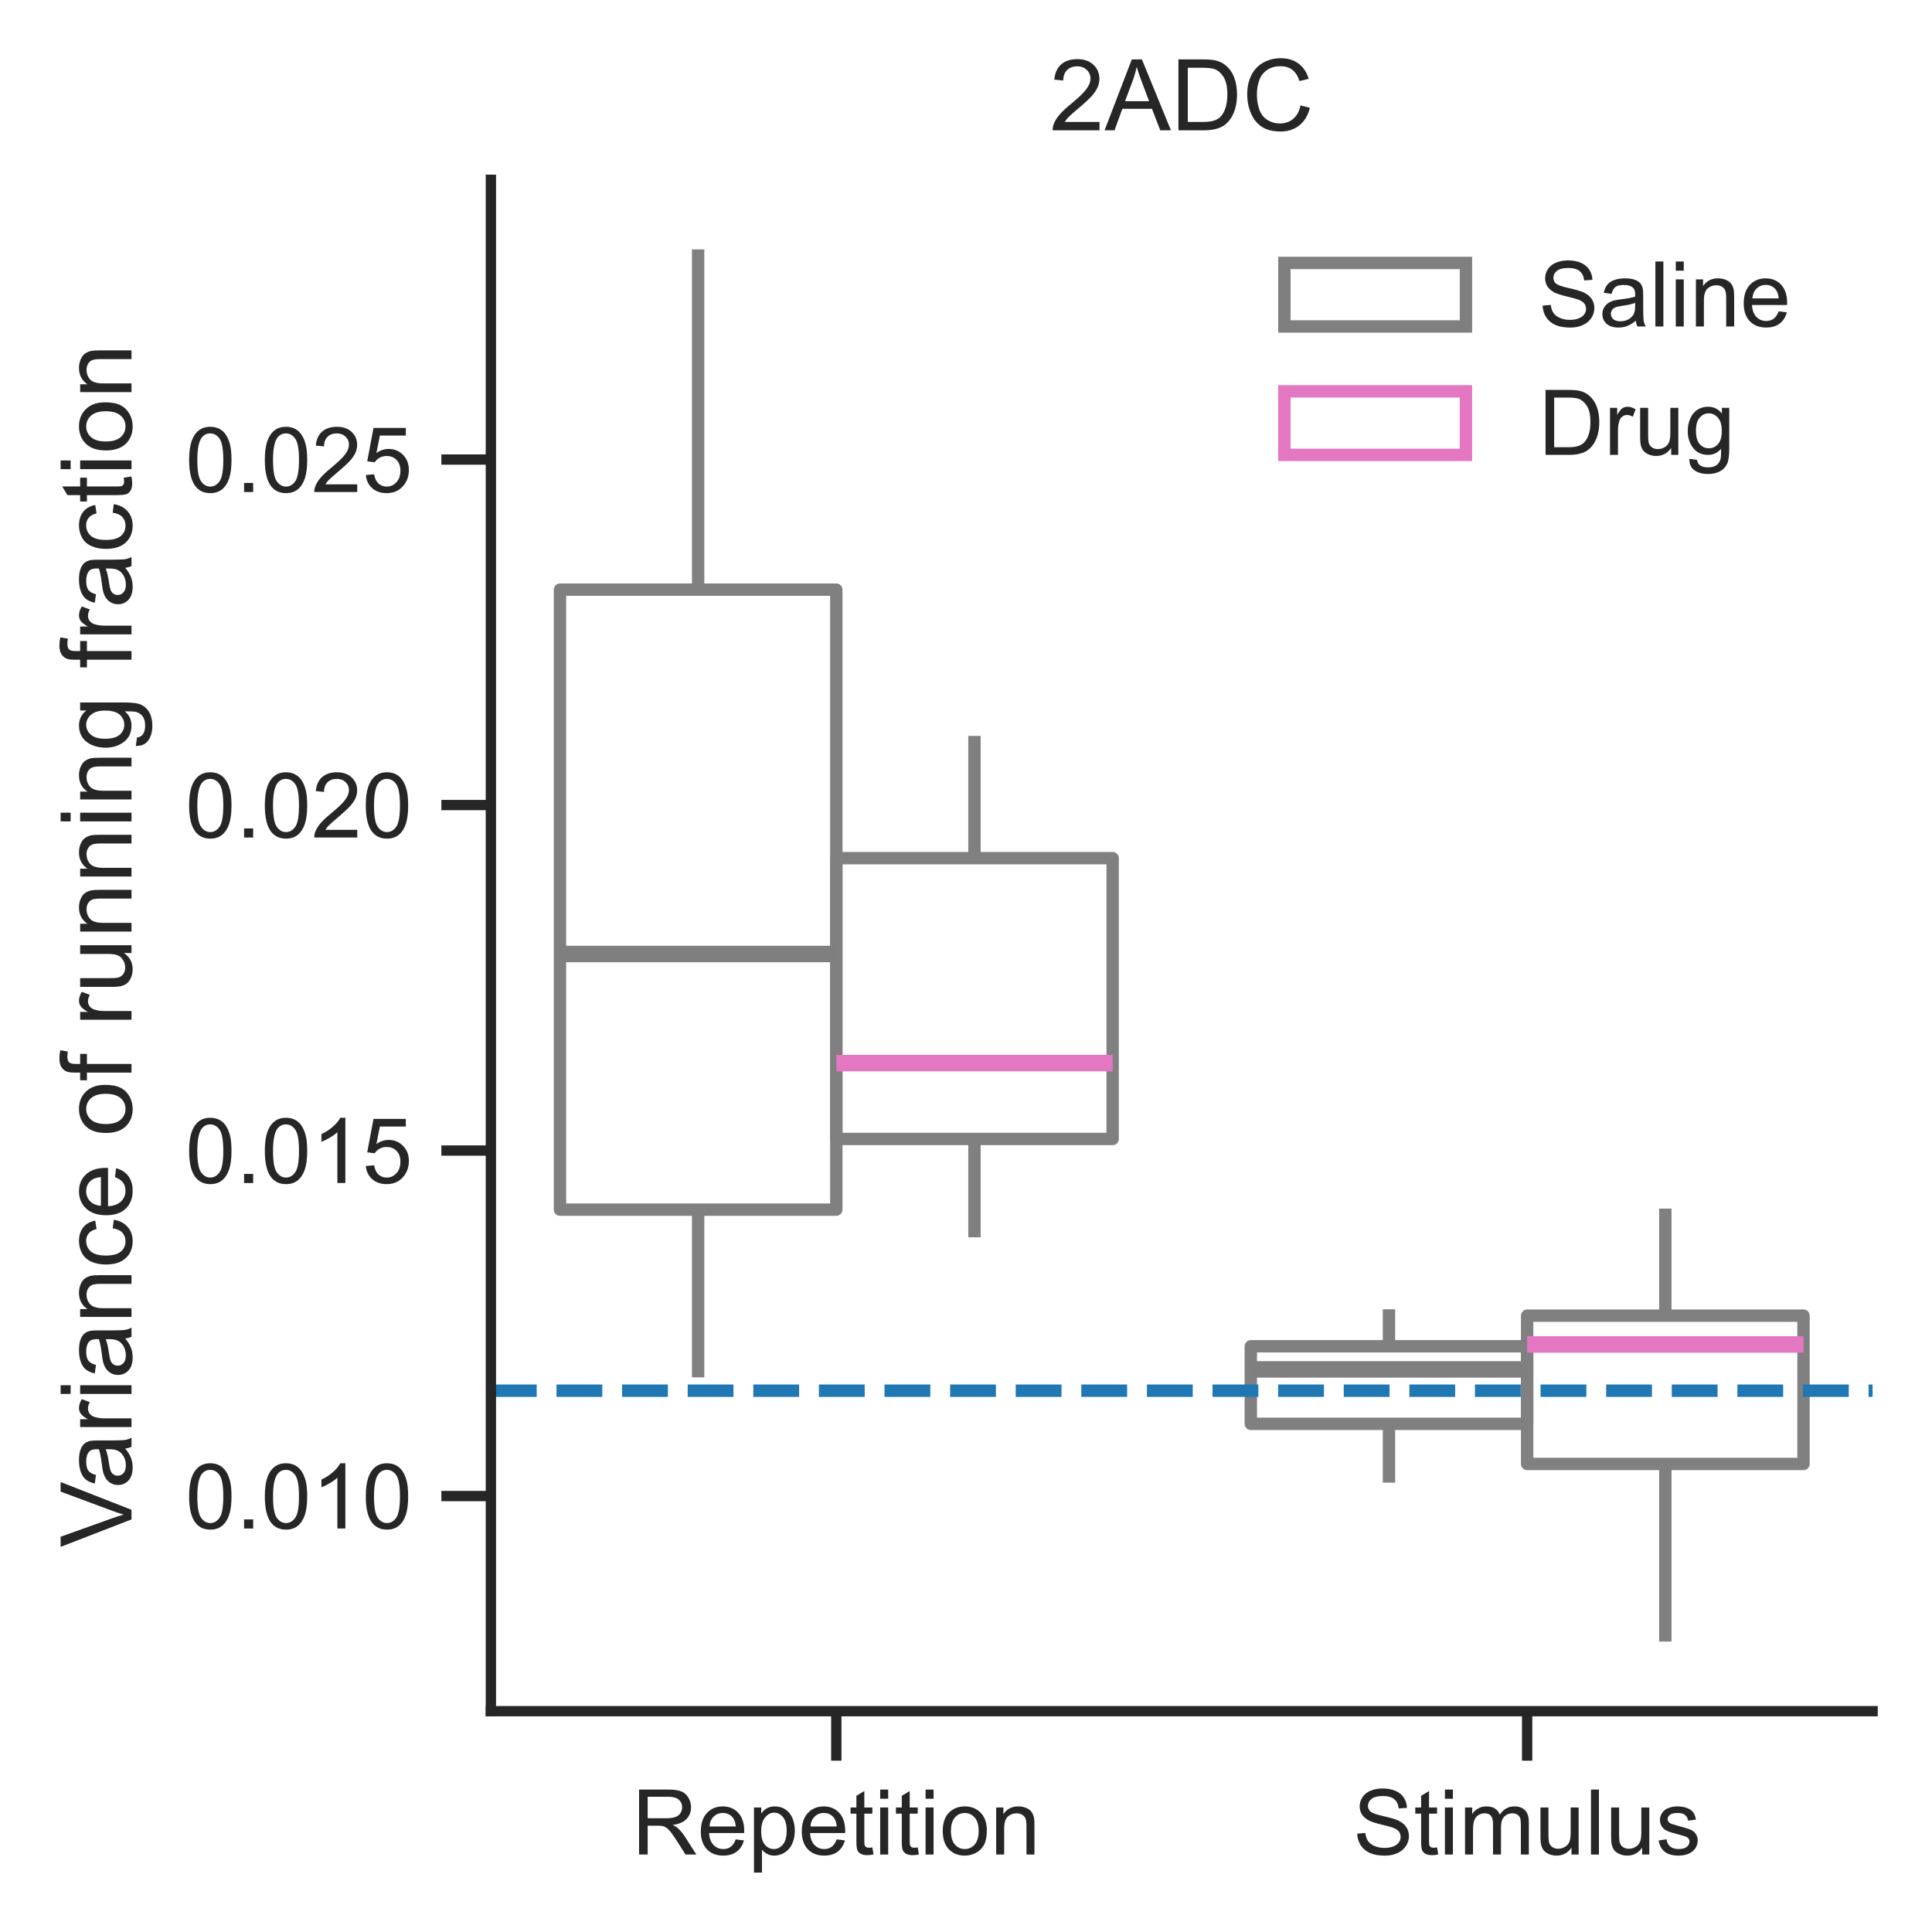
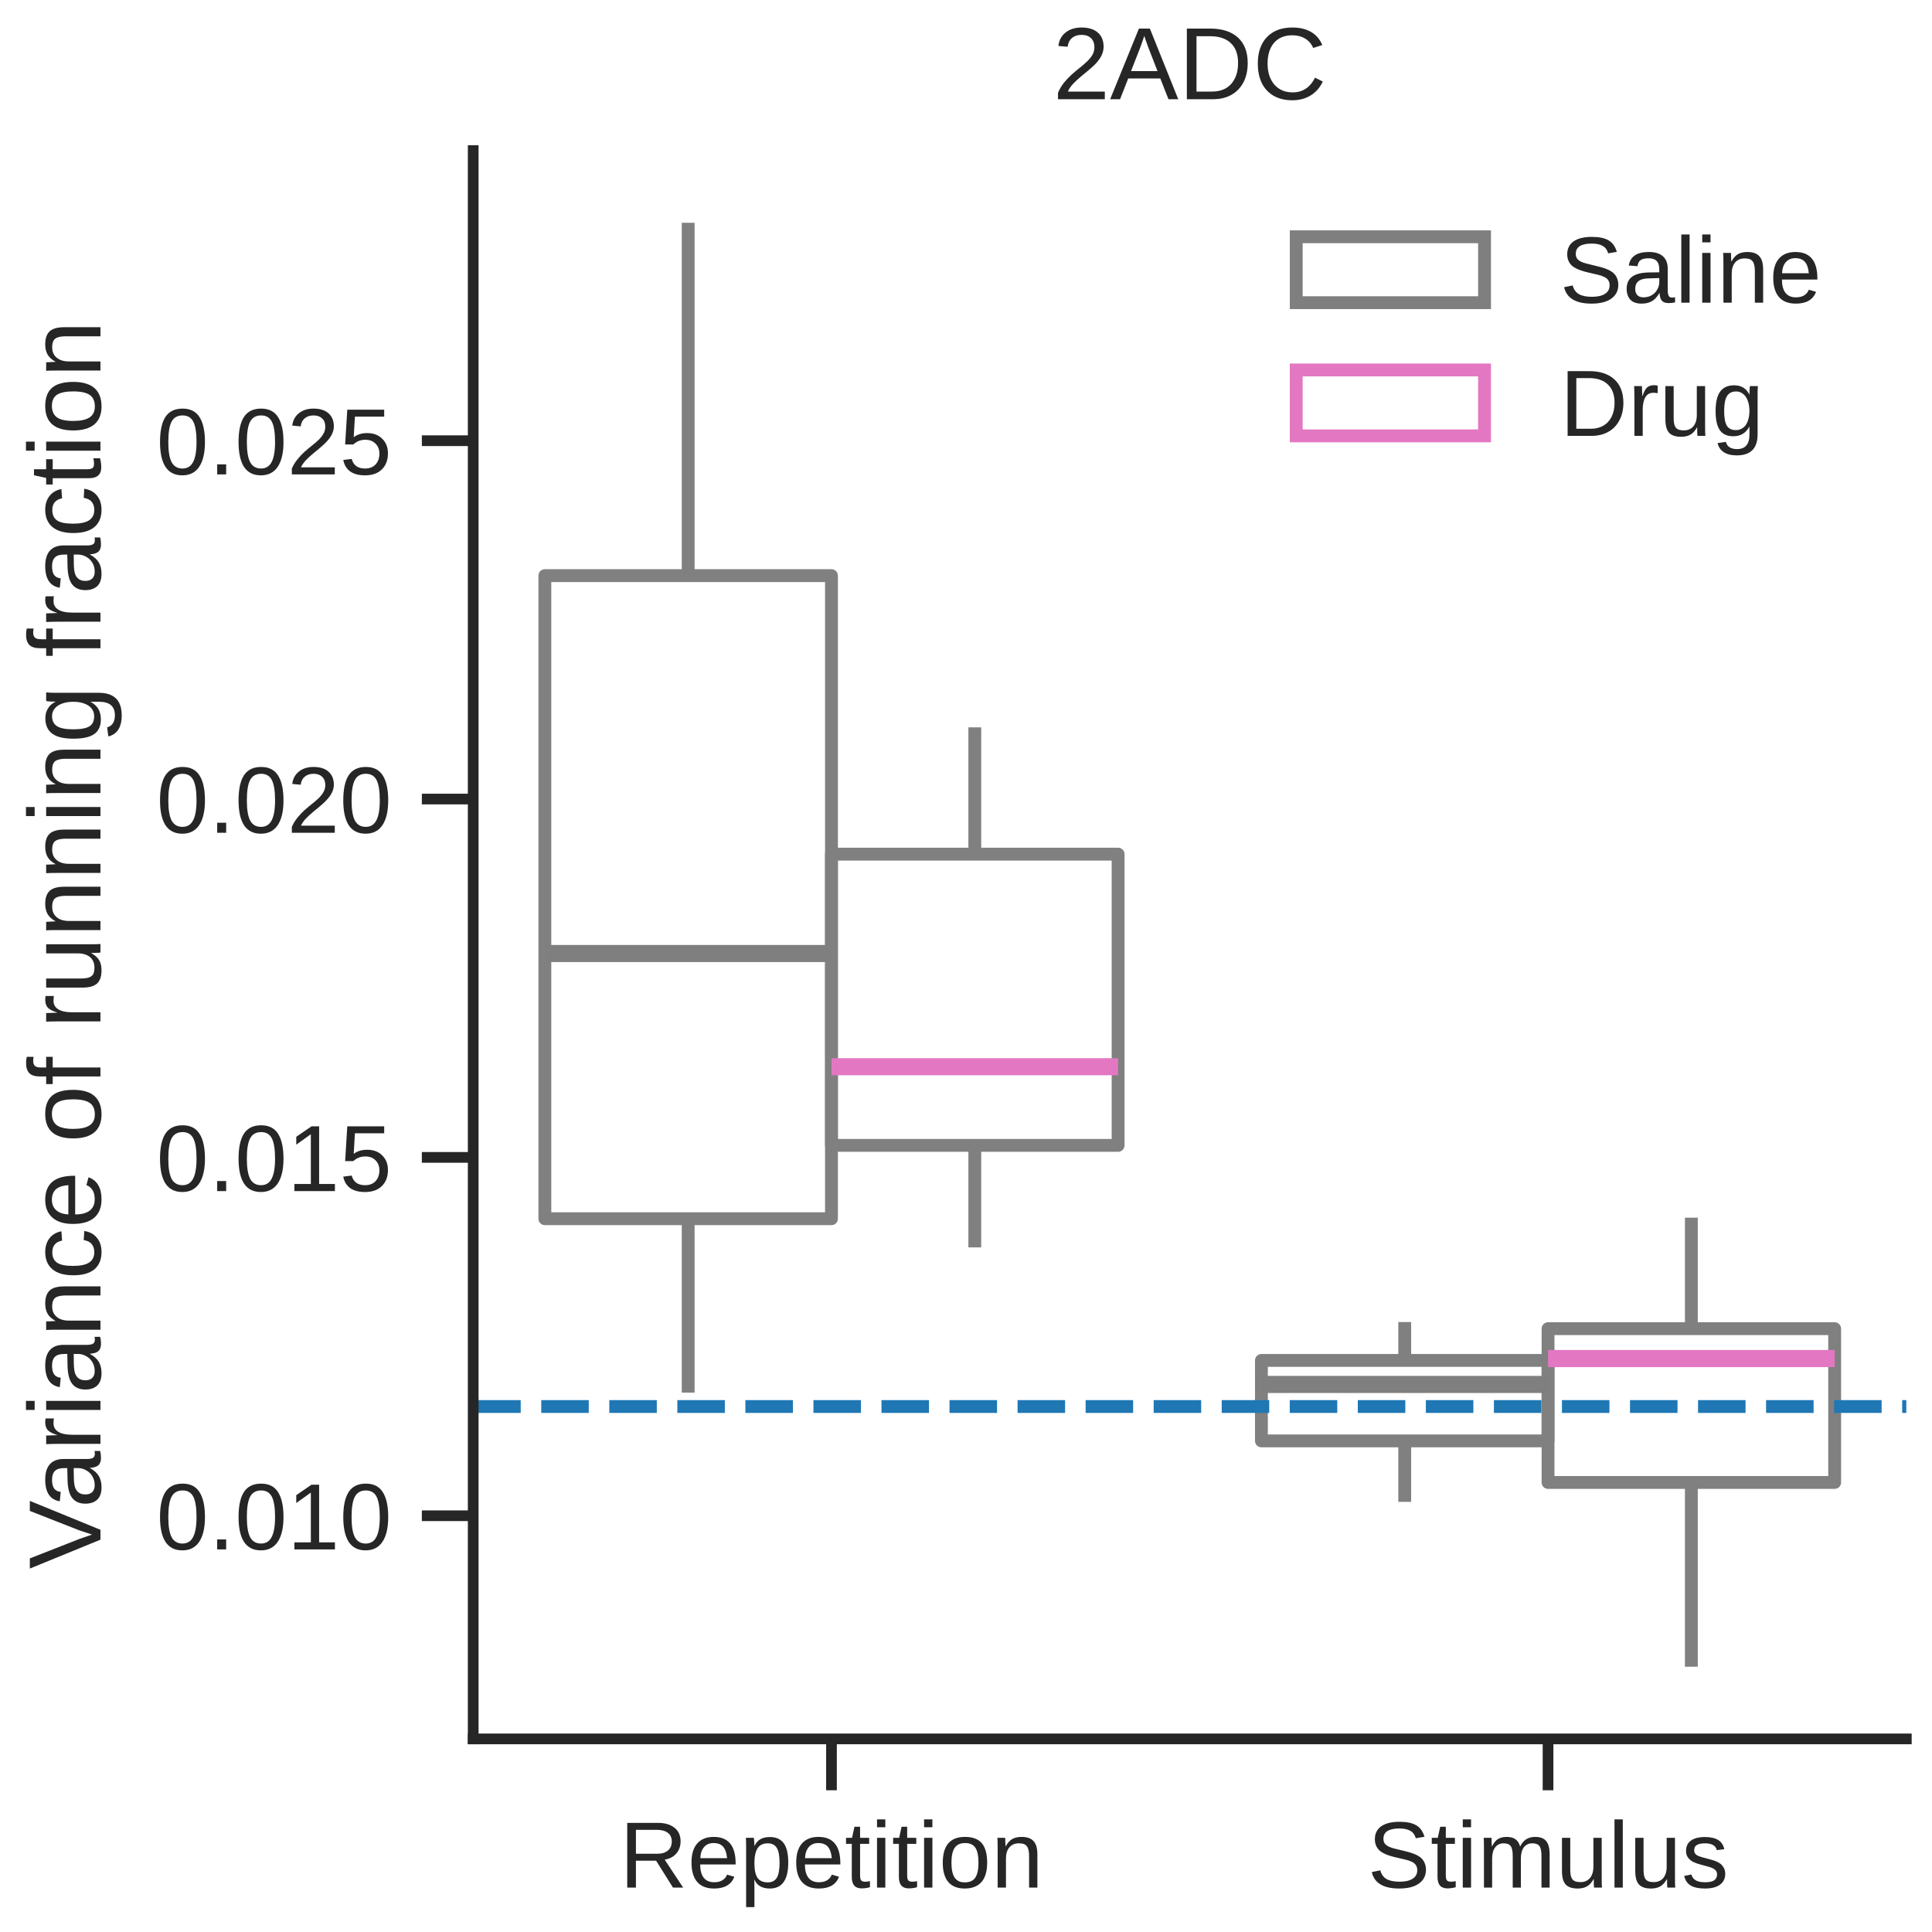
- <svg xmlns="http://www.w3.org/2000/svg" xmlns:xlink="http://www.w3.org/1999/xlink" width="234.12pt" height="234.12pt" viewBox="0 0 234.12 234.12" version="1.1">
+ <svg xmlns="http://www.w3.org/2000/svg" xmlns:xlink="http://www.w3.org/1999/xlink" width="225.72pt" height="225.72pt" viewBox="0 0 225.72 225.72" version="1.1">
  <defs>
    <style type="text/css">*{stroke-linejoin: round; stroke-linecap: butt}</style>
  </defs>
  <g id="figure_1">
    <g id="patch_1">
-       <path d="M 0 234.12  L 234.12 234.12  L 234.12 0  L 0 0  z " style="fill: #ffffff" />
+       <path d="M 0 225.72  L 225.72 225.72  L 225.72 0  L 0 0  z " style="fill: #ffffff" />
    </g>
    <g id="axes_1">
      <g id="patch_2">
-         <path d="M 59.485 207.36  L 226.92 207.36  L 226.92 21.789  L 59.485 21.789  z " style="fill: #ffffff" />
+         <path d="M 55.286 203.16  L 222.72 203.16  L 222.72 17.59  L 55.286 17.59  z " style="fill: #ffffff" />
      </g>
      <g id="matplotlib.axis_1">
        <g id="xtick_1">
          <g id="line2d_1">
            <defs>
-               <path id="md8a0504237" d="M 0 0  L 0 6  " style="stroke: #262626; stroke-width: 1.25" />
+               <path id="mc3151be057" d="M 0 0  L 0 6  " style="stroke: #262626; stroke-width: 1.25" />
            </defs>
            <g>
-               <use xlink:href="#md8a0504237" x="101.344" y="207.36" style="fill: #262626; stroke: #262626; stroke-width: 1.25" />
+               <use xlink:href="#mc3151be057" x="97.144" y="203.16" style="fill: #262626; stroke: #262626; stroke-width: 1.25" />
            </g>
          </g>
          <g id="text_1">
-             <g style="fill: #262626" transform="translate(76.57926 224.7333) scale(0.11 -0.11)">
-               <defs>
-                 <path id="ArialMT-52" d="M 503 0  L 503 4581  L 2534 4581  Q 3147 4581 3465 4457  Q 3784 4334 3975 4021  Q 4166 3709 4166 3331  Q 4166 2844 3850 2509  Q 3534 2175 2875 2084  Q 3116 1969 3241 1856  Q 3506 1613 3744 1247  L 4541 0  L 3778 0  L 3172 953  Q 2906 1366 2734 1584  Q 2563 1803 2427 1890  Q 2291 1978 2150 2013  Q 2047 2034 1813 2034  L 1109 2034  L 1109 0  L 503 0  z M 1109 2559  L 2413 2559  Q 2828 2559 3062 2645  Q 3297 2731 3419 2920  Q 3541 3109 3541 3331  Q 3541 3656 3305 3865  Q 3069 4075 2559 4075  L 1109 4075  L 1109 2559  z " transform="scale(0.015625)" />
-                 <path id="ArialMT-65" d="M 2694 1069  L 3275 997  Q 3138 488 2766 206  Q 2394 -75 1816 -75  Q 1088 -75 661 373  Q 234 822 234 1631  Q 234 2469 665 2931  Q 1097 3394 1784 3394  Q 2450 3394 2872 2941  Q 3294 2488 3294 1666  Q 3294 1616 3291 1516  L 816 1516  Q 847 969 1125 678  Q 1403 388 1819 388  Q 2128 388 2347 550  Q 2566 713 2694 1069  z M 847 1978  L 2700 1978  Q 2663 2397 2488 2606  Q 2219 2931 1791 2931  Q 1403 2931 1139 2672  Q 875 2413 847 1978  z " transform="scale(0.015625)" />
-                 <path id="ArialMT-70" d="M 422 -1272  L 422 3319  L 934 3319  L 934 2888  Q 1116 3141 1344 3267  Q 1572 3394 1897 3394  Q 2322 3394 2647 3175  Q 2972 2956 3137 2557  Q 3303 2159 3303 1684  Q 3303 1175 3120 767  Q 2938 359 2589 142  Q 2241 -75 1856 -75  Q 1575 -75 1351 44  Q 1128 163 984 344  L 984 -1272  L 422 -1272  z M 931 1641  Q 931 1000 1190 694  Q 1450 388 1819 388  Q 2194 388 2461 705  Q 2728 1022 2728 1688  Q 2728 2322 2467 2637  Q 2206 2953 1844 2953  Q 1484 2953 1207 2617  Q 931 2281 931 1641  z " transform="scale(0.015625)" />
-                 <path id="ArialMT-74" d="M 1650 503  L 1731 6  Q 1494 -44 1306 -44  Q 1000 -44 831 53  Q 663 150 594 308  Q 525 466 525 972  L 525 2881  L 113 2881  L 113 3319  L 525 3319  L 525 4141  L 1084 4478  L 1084 3319  L 1650 3319  L 1650 2881  L 1084 2881  L 1084 941  Q 1084 700 1114 631  Q 1144 563 1211 522  Q 1278 481 1403 481  Q 1497 481 1650 503  z " transform="scale(0.015625)" />
-                 <path id="ArialMT-69" d="M 425 3934  L 425 4581  L 988 4581  L 988 3934  L 425 3934  z M 425 0  L 425 3319  L 988 3319  L 988 0  L 425 0  z " transform="scale(0.015625)" />
-                 <path id="ArialMT-6f" d="M 213 1659  Q 213 2581 725 3025  Q 1153 3394 1769 3394  Q 2453 3394 2887 2945  Q 3322 2497 3322 1706  Q 3322 1066 3130 698  Q 2938 331 2570 128  Q 2203 -75 1769 -75  Q 1072 -75 642 372  Q 213 819 213 1659  z M 791 1659  Q 791 1022 1069 705  Q 1347 388 1769 388  Q 2188 388 2466 706  Q 2744 1025 2744 1678  Q 2744 2294 2464 2611  Q 2184 2928 1769 2928  Q 1347 2928 1069 2612  Q 791 2297 791 1659  z " transform="scale(0.015625)" />
-                 <path id="ArialMT-6e" d="M 422 0  L 422 3319  L 928 3319  L 928 2847  Q 1294 3394 1984 3394  Q 2284 3394 2536 3286  Q 2788 3178 2913 3003  Q 3038 2828 3088 2588  Q 3119 2431 3119 2041  L 3119 0  L 2556 0  L 2556 2019  Q 2556 2363 2490 2533  Q 2425 2703 2258 2804  Q 2091 2906 1866 2906  Q 1506 2906 1245 2678  Q 984 2450 984 1813  L 984 0  L 422 0  z " transform="scale(0.015625)" />
-               </defs>
-               <use xlink:href="#ArialMT-52" />
-               <use xlink:href="#ArialMT-65" transform="translate(72.2168 0)" />
-               <use xlink:href="#ArialMT-70" transform="translate(127.832 0)" />
-               <use xlink:href="#ArialMT-65" transform="translate(183.4473 0)" />
-               <use xlink:href="#ArialMT-74" transform="translate(239.0625 0)" />
-               <use xlink:href="#ArialMT-69" transform="translate(266.8457 0)" />
-               <use xlink:href="#ArialMT-74" transform="translate(289.0625 0)" />
-               <use xlink:href="#ArialMT-69" transform="translate(316.8457 0)" />
-               <use xlink:href="#ArialMT-6f" transform="translate(339.0625 0)" />
-               <use xlink:href="#ArialMT-6e" transform="translate(394.6777 0)" />
-             </g>
+             <text style="font-size: 11px; font-family: 'Arial', 'DejaVu Sans', 'Liberation Sans', 'Bitstream Vera Sans', sans-serif; text-anchor: middle; fill: #262626" x="97.144" y="220.534" transform="rotate(-0 97.1441 220.5335)">Repetition</text>
          </g>
        </g>
        <g id="xtick_2">
          <g id="line2d_2">
            <g>
-               <use xlink:href="#md8a0504237" x="185.061" y="207.36" style="fill: #262626; stroke: #262626; stroke-width: 1.25" />
+               <use xlink:href="#mc3151be057" x="180.861" y="203.16" style="fill: #262626; stroke: #262626; stroke-width: 1.25" />
            </g>
          </g>
          <g id="text_2">
-             <g style="fill: #262626" transform="translate(163.9719 224.7333) scale(0.11 -0.11)">
-               <defs>
-                 <path id="ArialMT-53" d="M 288 1472  L 859 1522  Q 900 1178 1048 958  Q 1197 738 1509 602  Q 1822 466 2213 466  Q 2559 466 2825 569  Q 3091 672 3220 851  Q 3350 1031 3350 1244  Q 3350 1459 3225 1620  Q 3100 1781 2813 1891  Q 2628 1963 1997 2114  Q 1366 2266 1113 2400  Q 784 2572 623 2826  Q 463 3081 463 3397  Q 463 3744 659 4045  Q 856 4347 1234 4503  Q 1613 4659 2075 4659  Q 2584 4659 2973 4495  Q 3363 4331 3572 4012  Q 3781 3694 3797 3291  L 3216 3247  Q 3169 3681 2898 3903  Q 2628 4125 2100 4125  Q 1550 4125 1298 3923  Q 1047 3722 1047 3438  Q 1047 3191 1225 3031  Q 1400 2872 2139 2705  Q 2878 2538 3153 2413  Q 3553 2228 3743 1945  Q 3934 1663 3934 1294  Q 3934 928 3725 604  Q 3516 281 3123 101  Q 2731 -78 2241 -78  Q 1619 -78 1198 103  Q 778 284 539 648  Q 300 1013 288 1472  z " transform="scale(0.015625)" />
-                 <path id="ArialMT-6d" d="M 422 0  L 422 3319  L 925 3319  L 925 2853  Q 1081 3097 1340 3245  Q 1600 3394 1931 3394  Q 2300 3394 2536 3241  Q 2772 3088 2869 2813  Q 3263 3394 3894 3394  Q 4388 3394 4653 3120  Q 4919 2847 4919 2278  L 4919 0  L 4359 0  L 4359 2091  Q 4359 2428 4304 2576  Q 4250 2725 4106 2815  Q 3963 2906 3769 2906  Q 3419 2906 3187 2673  Q 2956 2441 2956 1928  L 2956 0  L 2394 0  L 2394 2156  Q 2394 2531 2256 2718  Q 2119 2906 1806 2906  Q 1569 2906 1367 2781  Q 1166 2656 1075 2415  Q 984 2175 984 1722  L 984 0  L 422 0  z " transform="scale(0.015625)" />
-                 <path id="ArialMT-75" d="M 2597 0  L 2597 488  Q 2209 -75 1544 -75  Q 1250 -75 995 37  Q 741 150 617 320  Q 494 491 444 738  Q 409 903 409 1263  L 409 3319  L 972 3319  L 972 1478  Q 972 1038 1006 884  Q 1059 663 1231 536  Q 1403 409 1656 409  Q 1909 409 2131 539  Q 2353 669 2445 892  Q 2538 1116 2538 1541  L 2538 3319  L 3100 3319  L 3100 0  L 2597 0  z " transform="scale(0.015625)" />
-                 <path id="ArialMT-6c" d="M 409 0  L 409 4581  L 972 4581  L 972 0  L 409 0  z " transform="scale(0.015625)" />
-                 <path id="ArialMT-73" d="M 197 991  L 753 1078  Q 800 744 1014 566  Q 1228 388 1613 388  Q 2000 388 2187 545  Q 2375 703 2375 916  Q 2375 1106 2209 1216  Q 2094 1291 1634 1406  Q 1016 1563 777 1677  Q 538 1791 414 1992  Q 291 2194 291 2438  Q 291 2659 392 2848  Q 494 3038 669 3163  Q 800 3259 1026 3326  Q 1253 3394 1513 3394  Q 1903 3394 2198 3281  Q 2494 3169 2634 2976  Q 2775 2784 2828 2463  L 2278 2388  Q 2241 2644 2061 2787  Q 1881 2931 1553 2931  Q 1166 2931 1000 2803  Q 834 2675 834 2503  Q 834 2394 903 2306  Q 972 2216 1119 2156  Q 1203 2125 1616 2013  Q 2213 1853 2448 1751  Q 2684 1650 2818 1456  Q 2953 1263 2953 975  Q 2953 694 2789 445  Q 2625 197 2315 61  Q 2006 -75 1616 -75  Q 969 -75 630 194  Q 291 463 197 991  z " transform="scale(0.015625)" />
-               </defs>
-               <use xlink:href="#ArialMT-53" />
-               <use xlink:href="#ArialMT-74" transform="translate(66.69922 0)" />
-               <use xlink:href="#ArialMT-69" transform="translate(94.48242 0)" />
-               <use xlink:href="#ArialMT-6d" transform="translate(116.6992 0)" />
-               <use xlink:href="#ArialMT-75" transform="translate(200 0)" />
-               <use xlink:href="#ArialMT-6c" transform="translate(255.6152 0)" />
-               <use xlink:href="#ArialMT-75" transform="translate(277.832 0)" />
-               <use xlink:href="#ArialMT-73" transform="translate(333.4473 0)" />
-             </g>
+             <text style="font-size: 11px; font-family: 'Arial', 'DejaVu Sans', 'Liberation Sans', 'Bitstream Vera Sans', sans-serif; text-anchor: middle; fill: #262626" x="180.861" y="220.534" transform="rotate(-0 180.8612 220.5335)">Stimulus</text>
          </g>
        </g>
      </g>
      <g id="matplotlib.axis_2">
        <g id="ytick_1">
          <g id="line2d_3">
            <defs>
-               <path id="m65a616c26b" d="M 0 0  L -6 0  " style="stroke: #262626; stroke-width: 1.25" />
+               <path id="mefd19af61a" d="M 0 0  L -6 0  " style="stroke: #262626; stroke-width: 1.25" />
            </defs>
            <g>
-               <use xlink:href="#m65a616c26b" x="59.485" y="181.288" style="fill: #262626; stroke: #262626; stroke-width: 1.25" />
+               <use xlink:href="#mefd19af61a" x="55.286" y="177.088" style="fill: #262626; stroke: #262626; stroke-width: 1.25" />
            </g>
          </g>
          <g id="text_3">
-             <g style="fill: #262626" transform="translate(22.46125 185.2248) scale(0.11 -0.11)">
-               <defs>
-                 <path id="ArialMT-30" d="M 266 2259  Q 266 3072 433 3567  Q 600 4063 929 4331  Q 1259 4600 1759 4600  Q 2128 4600 2406 4451  Q 2684 4303 2865 4023  Q 3047 3744 3150 3342  Q 3253 2941 3253 2259  Q 3253 1453 3087 958  Q 2922 463 2592 192  Q 2263 -78 1759 -78  Q 1097 -78 719 397  Q 266 969 266 2259  z M 844 2259  Q 844 1131 1108 757  Q 1372 384 1759 384  Q 2147 384 2411 759  Q 2675 1134 2675 2259  Q 2675 3391 2411 3762  Q 2147 4134 1753 4134  Q 1366 4134 1134 3806  Q 844 3388 844 2259  z " transform="scale(0.015625)" />
-                 <path id="ArialMT-2e" d="M 581 0  L 581 641  L 1222 641  L 1222 0  L 581 0  z " transform="scale(0.015625)" />
-                 <path id="ArialMT-31" d="M 2384 0  L 1822 0  L 1822 3584  Q 1619 3391 1289 3197  Q 959 3003 697 2906  L 697 3450  Q 1169 3672 1522 3987  Q 1875 4303 2022 4600  L 2384 4600  L 2384 0  z " transform="scale(0.015625)" />
-               </defs>
-               <use xlink:href="#ArialMT-30" />
-               <use xlink:href="#ArialMT-2e" transform="translate(55.61523 0)" />
-               <use xlink:href="#ArialMT-30" transform="translate(83.39844 0)" />
-               <use xlink:href="#ArialMT-31" transform="translate(139.0137 0)" />
-               <use xlink:href="#ArialMT-30" transform="translate(194.6289 0)" />
-             </g>
+             <text style="font-size: 11px; font-family: 'Arial', 'DejaVu Sans', 'Liberation Sans', 'Bitstream Vera Sans', sans-serif; text-anchor: end; fill: #262626" x="45.786" y="181.025" transform="rotate(-0 45.78555 181.0251)">0.010</text>
          </g>
        </g>
        <g id="ytick_2">
          <g id="line2d_4">
            <g>
-               <use xlink:href="#m65a616c26b" x="59.485" y="139.421" style="fill: #262626; stroke: #262626; stroke-width: 1.25" />
+               <use xlink:href="#mefd19af61a" x="55.286" y="135.222" style="fill: #262626; stroke: #262626; stroke-width: 1.25" />
            </g>
          </g>
          <g id="text_4">
-             <g style="fill: #262626" transform="translate(22.46125 143.3581) scale(0.11 -0.11)">
-               <defs>
-                 <path id="ArialMT-35" d="M 266 1200  L 856 1250  Q 922 819 1161 601  Q 1400 384 1738 384  Q 2144 384 2425 690  Q 2706 997 2706 1503  Q 2706 1984 2436 2262  Q 2166 2541 1728 2541  Q 1456 2541 1237 2417  Q 1019 2294 894 2097  L 366 2166  L 809 4519  L 3088 4519  L 3088 3981  L 1259 3981  L 1013 2750  Q 1425 3038 1878 3038  Q 2478 3038 2890 2622  Q 3303 2206 3303 1553  Q 3303 931 2941 478  Q 2500 -78 1738 -78  Q 1113 -78 717 272  Q 322 622 266 1200  z " transform="scale(0.015625)" />
-               </defs>
-               <use xlink:href="#ArialMT-30" />
-               <use xlink:href="#ArialMT-2e" transform="translate(55.61523 0)" />
-               <use xlink:href="#ArialMT-30" transform="translate(83.39844 0)" />
-               <use xlink:href="#ArialMT-31" transform="translate(139.0137 0)" />
-               <use xlink:href="#ArialMT-35" transform="translate(194.6289 0)" />
-             </g>
+             <text style="font-size: 11px; font-family: 'Arial', 'DejaVu Sans', 'Liberation Sans', 'Bitstream Vera Sans', sans-serif; text-anchor: end; fill: #262626" x="45.786" y="139.158" transform="rotate(-0 45.78555 139.1583)">0.015</text>
          </g>
        </g>
        <g id="ytick_3">
          <g id="line2d_5">
            <g>
-               <use xlink:href="#m65a616c26b" x="59.485" y="97.555" style="fill: #262626; stroke: #262626; stroke-width: 1.25" />
+               <use xlink:href="#mefd19af61a" x="55.286" y="93.355" style="fill: #262626; stroke: #262626; stroke-width: 1.25" />
            </g>
          </g>
          <g id="text_5">
-             <g style="fill: #262626" transform="translate(22.46125 101.4913) scale(0.11 -0.11)">
-               <defs>
-                 <path id="ArialMT-32" d="M 3222 541  L 3222 0  L 194 0  Q 188 203 259 391  Q 375 700 629 1000  Q 884 1300 1366 1694  Q 2113 2306 2375 2664  Q 2638 3022 2638 3341  Q 2638 3675 2398 3904  Q 2159 4134 1775 4134  Q 1369 4134 1125 3890  Q 881 3647 878 3216  L 300 3275  Q 359 3922 746 4261  Q 1134 4600 1788 4600  Q 2447 4600 2831 4234  Q 3216 3869 3216 3328  Q 3216 3053 3103 2787  Q 2991 2522 2730 2228  Q 2469 1934 1863 1422  Q 1356 997 1212 845  Q 1069 694 975 541  L 3222 541  z " transform="scale(0.015625)" />
-               </defs>
-               <use xlink:href="#ArialMT-30" />
-               <use xlink:href="#ArialMT-2e" transform="translate(55.61523 0)" />
-               <use xlink:href="#ArialMT-30" transform="translate(83.39844 0)" />
-               <use xlink:href="#ArialMT-32" transform="translate(139.0137 0)" />
-               <use xlink:href="#ArialMT-30" transform="translate(194.6289 0)" />
-             </g>
+             <text style="font-size: 11px; font-family: 'Arial', 'DejaVu Sans', 'Liberation Sans', 'Bitstream Vera Sans', sans-serif; text-anchor: end; fill: #262626" x="45.786" y="97.292" transform="rotate(-0 45.78555 97.29158)">0.020</text>
          </g>
        </g>
        <g id="ytick_4">
          <g id="line2d_6">
            <g>
-               <use xlink:href="#m65a616c26b" x="59.485" y="55.688" style="fill: #262626; stroke: #262626; stroke-width: 1.25" />
+               <use xlink:href="#mefd19af61a" x="55.286" y="51.488" style="fill: #262626; stroke: #262626; stroke-width: 1.25" />
            </g>
          </g>
          <g id="text_6">
-             <g style="fill: #262626" transform="translate(22.46125 59.62459) scale(0.11 -0.11)">
-               <use xlink:href="#ArialMT-30" />
-               <use xlink:href="#ArialMT-2e" transform="translate(55.61523 0)" />
-               <use xlink:href="#ArialMT-30" transform="translate(83.39844 0)" />
-               <use xlink:href="#ArialMT-32" transform="translate(139.0137 0)" />
-               <use xlink:href="#ArialMT-35" transform="translate(194.6289 0)" />
-             </g>
+             <text style="font-size: 11px; font-family: 'Arial', 'DejaVu Sans', 'Liberation Sans', 'Bitstream Vera Sans', sans-serif; text-anchor: end; fill: #262626" x="45.786" y="55.425" transform="rotate(-0 45.78555 55.42483)">0.025</text>
          </g>
        </g>
        <g id="text_7">
-           <g style="fill: #262626" transform="translate(15.93562 187.5036) rotate(-90) scale(0.12 -0.12)">
-             <defs>
-               <path id="ArialMT-56" d="M 1803 0  L 28 4581  L 684 4581  L 1875 1253  Q 2019 853 2116 503  Q 2222 878 2363 1253  L 3600 4581  L 4219 4581  L 2425 0  L 1803 0  z " transform="scale(0.015625)" />
-               <path id="ArialMT-61" d="M 2588 409  Q 2275 144 1986 34  Q 1697 -75 1366 -75  Q 819 -75 525 192  Q 231 459 231 875  Q 231 1119 342 1320  Q 453 1522 633 1644  Q 813 1766 1038 1828  Q 1203 1872 1538 1913  Q 2219 1994 2541 2106  Q 2544 2222 2544 2253  Q 2544 2597 2384 2738  Q 2169 2928 1744 2928  Q 1347 2928 1158 2789  Q 969 2650 878 2297  L 328 2372  Q 403 2725 575 2942  Q 747 3159 1072 3276  Q 1397 3394 1825 3394  Q 2250 3394 2515 3294  Q 2781 3194 2906 3042  Q 3031 2891 3081 2659  Q 3109 2516 3109 2141  L 3109 1391  Q 3109 606 3145 398  Q 3181 191 3288 0  L 2700 0  Q 2613 175 2588 409  z M 2541 1666  Q 2234 1541 1622 1453  Q 1275 1403 1131 1340  Q 988 1278 909 1158  Q 831 1038 831 891  Q 831 666 1001 516  Q 1172 366 1500 366  Q 1825 366 2078 508  Q 2331 650 2450 897  Q 2541 1088 2541 1459  L 2541 1666  z " transform="scale(0.015625)" />
-               <path id="ArialMT-72" d="M 416 0  L 416 3319  L 922 3319  L 922 2816  Q 1116 3169 1280 3281  Q 1444 3394 1641 3394  Q 1925 3394 2219 3213  L 2025 2691  Q 1819 2813 1613 2813  Q 1428 2813 1281 2702  Q 1134 2591 1072 2394  Q 978 2094 978 1738  L 978 0  L 416 0  z " transform="scale(0.015625)" />
-               <path id="ArialMT-63" d="M 2588 1216  L 3141 1144  Q 3050 572 2676 248  Q 2303 -75 1759 -75  Q 1078 -75 664 370  Q 250 816 250 1647  Q 250 2184 428 2587  Q 606 2991 970 3192  Q 1334 3394 1763 3394  Q 2303 3394 2647 3120  Q 2991 2847 3088 2344  L 2541 2259  Q 2463 2594 2264 2762  Q 2066 2931 1784 2931  Q 1359 2931 1093 2626  Q 828 2322 828 1663  Q 828 994 1084 691  Q 1341 388 1753 388  Q 2084 388 2306 591  Q 2528 794 2588 1216  z " transform="scale(0.015625)" />
-               <path id="ArialMT-20" transform="scale(0.015625)" />
-               <path id="ArialMT-66" d="M 556 0  L 556 2881  L 59 2881  L 59 3319  L 556 3319  L 556 3672  Q 556 4006 616 4169  Q 697 4388 901 4523  Q 1106 4659 1475 4659  Q 1713 4659 2000 4603  L 1916 4113  Q 1741 4144 1584 4144  Q 1328 4144 1222 4034  Q 1116 3925 1116 3625  L 1116 3319  L 1763 3319  L 1763 2881  L 1116 2881  L 1116 0  L 556 0  z " transform="scale(0.015625)" />
-               <path id="ArialMT-67" d="M 319 -275  L 866 -356  Q 900 -609 1056 -725  Q 1266 -881 1628 -881  Q 2019 -881 2231 -725  Q 2444 -569 2519 -288  Q 2563 -116 2559 434  Q 2191 0 1641 0  Q 956 0 581 494  Q 206 988 206 1678  Q 206 2153 378 2554  Q 550 2956 876 3175  Q 1203 3394 1644 3394  Q 2231 3394 2613 2919  L 2613 3319  L 3131 3319  L 3131 450  Q 3131 -325 2973 -648  Q 2816 -972 2473 -1159  Q 2131 -1347 1631 -1347  Q 1038 -1347 672 -1080  Q 306 -813 319 -275  z M 784 1719  Q 784 1066 1043 766  Q 1303 466 1694 466  Q 2081 466 2343 764  Q 2606 1063 2606 1700  Q 2606 2309 2336 2618  Q 2066 2928 1684 2928  Q 1309 2928 1046 2623  Q 784 2319 784 1719  z " transform="scale(0.015625)" />
-             </defs>
-             <use xlink:href="#ArialMT-56" />
-             <use xlink:href="#ArialMT-61" transform="translate(59.32422 0)" />
-             <use xlink:href="#ArialMT-72" transform="translate(114.9395 0)" />
-             <use xlink:href="#ArialMT-69" transform="translate(148.2402 0)" />
-             <use xlink:href="#ArialMT-61" transform="translate(170.457 0)" />
-             <use xlink:href="#ArialMT-6e" transform="translate(226.0723 0)" />
-             <use xlink:href="#ArialMT-63" transform="translate(281.6875 0)" />
-             <use xlink:href="#ArialMT-65" transform="translate(331.6875 0)" />
-             <use xlink:href="#ArialMT-20" transform="translate(387.3027 0)" />
-             <use xlink:href="#ArialMT-6f" transform="translate(415.0859 0)" />
-             <use xlink:href="#ArialMT-66" transform="translate(470.7012 0)" />
-             <use xlink:href="#ArialMT-20" transform="translate(498.4844 0)" />
-             <use xlink:href="#ArialMT-72" transform="translate(526.2676 0)" />
-             <use xlink:href="#ArialMT-75" transform="translate(559.5684 0)" />
-             <use xlink:href="#ArialMT-6e" transform="translate(615.1836 0)" />
-             <use xlink:href="#ArialMT-6e" transform="translate(670.7988 0)" />
-             <use xlink:href="#ArialMT-69" transform="translate(726.4141 0)" />
-             <use xlink:href="#ArialMT-6e" transform="translate(748.6309 0)" />
-             <use xlink:href="#ArialMT-67" transform="translate(804.2461 0)" />
-             <use xlink:href="#ArialMT-20" transform="translate(859.8613 0)" />
-             <use xlink:href="#ArialMT-66" transform="translate(887.6445 0)" />
-             <use xlink:href="#ArialMT-72" transform="translate(915.4277 0)" />
-             <use xlink:href="#ArialMT-61" transform="translate(948.7285 0)" />
-             <use xlink:href="#ArialMT-63" transform="translate(1004.344 0)" />
-             <use xlink:href="#ArialMT-74" transform="translate(1054.344 0)" />
-             <use xlink:href="#ArialMT-69" transform="translate(1082.127 0)" />
-             <use xlink:href="#ArialMT-6f" transform="translate(1104.344 0)" />
-             <use xlink:href="#ArialMT-6e" transform="translate(1159.959 0)" />
-           </g>
+           <text style="font-size: 12px; font-family: 'Arial', 'DejaVu Sans', 'Liberation Sans', 'Bitstream Vera Sans', sans-serif; text-anchor: middle; fill: #262626" x="11.736" y="110.375" transform="rotate(-90 11.73587 110.3748)">Variance of running fraction</text>
        </g>
      </g>
      <g id="patch_3">
-         <path clip-path="url(#pf5c5d0371a)" style="fill: none; stroke: #7f7f7f; stroke-width: 1.5; stroke-linejoin: miter" />
+         <path clip-path="url(#pe95571495c)" style="fill: none; stroke: #7f7f7f; stroke-width: 1.5; stroke-linejoin: miter" />
      </g>
      <g id="patch_4">
-         <path clip-path="url(#pf5c5d0371a)" style="fill: none; stroke: #e377c2; stroke-width: 1.5; stroke-linejoin: miter" />
+         <path clip-path="url(#pe95571495c)" style="fill: none; stroke: #e377c2; stroke-width: 1.5; stroke-linejoin: miter" />
      </g>
      <g id="line2d_7">
-         <path d="M 67.857 146.584  L 101.344 146.584  L 101.344 71.452  L 67.857 71.452  L 67.857 146.584  " clip-path="url(#pf5c5d0371a)" style="fill: none; stroke: #808080; stroke-width: 1.5; stroke-linecap: round" />
+         <path d="M 63.657 142.385  L 97.144 142.385  L 97.144 67.252  L 63.657 67.252  L 63.657 142.385  " clip-path="url(#pe95571495c)" style="fill: none; stroke: #808080; stroke-width: 1.5; stroke-linecap: round" />
      </g>
      <g id="line2d_8">
-         <path d="M 84.6 146.584  L 84.6 166.905  " clip-path="url(#pf5c5d0371a)" style="fill: none; stroke: #808080; stroke-width: 1.5" />
+         <path d="M 80.401 142.385  L 80.401 162.705  " clip-path="url(#pe95571495c)" style="fill: none; stroke: #808080; stroke-width: 1.5" />
      </g>
      <g id="line2d_9">
-         <path d="M 84.6 71.452  L 84.6 30.224  " clip-path="url(#pf5c5d0371a)" style="fill: none; stroke: #808080; stroke-width: 1.5" />
+         <path d="M 80.401 67.252  L 80.401 26.025  " clip-path="url(#pe95571495c)" style="fill: none; stroke: #808080; stroke-width: 1.5" />
      </g>
      <g id="line2d_10">
-         <path d="M 151.574 172.54  L 185.061 172.54  L 185.061 163.142  L 151.574 163.142  L 151.574 172.54  " clip-path="url(#pf5c5d0371a)" style="fill: none; stroke: #808080; stroke-width: 1.5; stroke-linecap: round" />
+         <path d="M 147.374 168.34  L 180.861 168.34  L 180.861 158.942  L 147.374 158.942  L 147.374 168.34  " clip-path="url(#pe95571495c)" style="fill: none; stroke: #808080; stroke-width: 1.5; stroke-linecap: round" />
      </g>
      <g id="line2d_11">
-         <path d="M 168.318 172.54  L 168.318 179.664  " clip-path="url(#pf5c5d0371a)" style="fill: none; stroke: #808080; stroke-width: 1.5" />
+         <path d="M 164.118 168.34  L 164.118 175.464  " clip-path="url(#pe95571495c)" style="fill: none; stroke: #808080; stroke-width: 1.5" />
      </g>
      <g id="line2d_12">
-         <path d="M 168.318 163.142  L 168.318 158.661  " clip-path="url(#pf5c5d0371a)" style="fill: none; stroke: #808080; stroke-width: 1.5" />
+         <path d="M 164.118 158.942  L 164.118 154.461  " clip-path="url(#pe95571495c)" style="fill: none; stroke: #808080; stroke-width: 1.5" />
      </g>
      <g id="line2d_13">
-         <path d="M 101.344 138.017  L 134.831 138.017  L 134.831 103.991  L 101.344 103.991  L 101.344 138.017  " clip-path="url(#pf5c5d0371a)" style="fill: none; stroke: #808080; stroke-width: 1.5; stroke-linecap: round" />
+         <path d="M 97.144 133.817  L 130.631 133.817  L 130.631 99.792  L 97.144 99.792  L 97.144 133.817  " clip-path="url(#pe95571495c)" style="fill: none; stroke: #808080; stroke-width: 1.5; stroke-linecap: round" />
      </g>
      <g id="line2d_14">
-         <path d="M 118.087 138.017  L 118.087 149.937  " clip-path="url(#pf5c5d0371a)" style="fill: none; stroke: #808080; stroke-width: 1.5" />
+         <path d="M 113.888 133.817  L 113.888 145.737  " clip-path="url(#pe95571495c)" style="fill: none; stroke: #808080; stroke-width: 1.5" />
      </g>
      <g id="line2d_15">
-         <path d="M 118.087 103.991  L 118.087 89.177  " clip-path="url(#pf5c5d0371a)" style="fill: none; stroke: #808080; stroke-width: 1.5" />
+         <path d="M 113.888 99.792  L 113.888 84.977  " clip-path="url(#pe95571495c)" style="fill: none; stroke: #808080; stroke-width: 1.5" />
      </g>
      <g id="line2d_16">
-         <path d="M 185.061 177.399  L 218.548 177.399  L 218.548 159.433  L 185.061 159.433  L 185.061 177.399  " clip-path="url(#pf5c5d0371a)" style="fill: none; stroke: #808080; stroke-width: 1.5; stroke-linecap: round" />
+         <path d="M 180.861 173.2  L 214.348 173.2  L 214.348 155.233  L 180.861 155.233  L 180.861 173.2  " clip-path="url(#pe95571495c)" style="fill: none; stroke: #808080; stroke-width: 1.5; stroke-linecap: round" />
      </g>
      <g id="line2d_17">
-         <path d="M 201.804 177.399  L 201.804 198.925  " clip-path="url(#pf5c5d0371a)" style="fill: none; stroke: #808080; stroke-width: 1.5" />
+         <path d="M 197.605 173.2  L 197.605 194.725  " clip-path="url(#pe95571495c)" style="fill: none; stroke: #808080; stroke-width: 1.5" />
      </g>
      <g id="line2d_18">
-         <path d="M 201.804 159.433  L 201.804 146.462  " clip-path="url(#pf5c5d0371a)" style="fill: none; stroke: #808080; stroke-width: 1.5" />
+         <path d="M 197.605 155.233  L 197.605 142.262  " clip-path="url(#pe95571495c)" style="fill: none; stroke: #808080; stroke-width: 1.5" />
      </g>
      <g id="line2d_19">
-         <path d="M 59.485 168.526  L 226.92 168.526  " clip-path="url(#pf5c5d0371a)" style="fill: none; stroke-dasharray: 5.55,2.4; stroke-dashoffset: 0; stroke: #1f77b4; stroke-width: 1.5" />
+         <path d="M 55.286 164.327  L 222.72 164.327  " clip-path="url(#pe95571495c)" style="fill: none; stroke-dasharray: 5.55,2.4; stroke-dashoffset: 0; stroke: #1f77b4; stroke-width: 1.5" />
      </g>
      <g id="line2d_20">
-         <path d="M 67.857 115.604  L 101.344 115.604  " clip-path="url(#pf5c5d0371a)" style="fill: none; stroke: #7f7f7f; stroke-width: 2" />
+         <path d="M 63.657 111.404  L 97.144 111.404  " clip-path="url(#pe95571495c)" style="fill: none; stroke: #7f7f7f; stroke-width: 2" />
      </g>
      <g id="line2d_21">
-         <path d="M 151.574 165.945  L 185.061 165.945  " clip-path="url(#pf5c5d0371a)" style="fill: none; stroke: #7f7f7f; stroke-width: 2" />
+         <path d="M 147.374 161.746  L 180.861 161.746  " clip-path="url(#pe95571495c)" style="fill: none; stroke: #7f7f7f; stroke-width: 2" />
      </g>
      <g id="line2d_22">
-         <path d="M 101.344 128.828  L 134.831 128.828  " clip-path="url(#pf5c5d0371a)" style="fill: none; stroke: #e377c2; stroke-width: 2" />
+         <path d="M 97.144 124.628  L 130.631 124.628  " clip-path="url(#pe95571495c)" style="fill: none; stroke: #e377c2; stroke-width: 2" />
      </g>
      <g id="line2d_23">
-         <path d="M 185.061 162.924  L 218.548 162.924  " clip-path="url(#pf5c5d0371a)" style="fill: none; stroke: #e377c2; stroke-width: 2" />
+         <path d="M 180.861 158.724  L 214.348 158.724  " clip-path="url(#pe95571495c)" style="fill: none; stroke: #e377c2; stroke-width: 2" />
      </g>
      <g id="patch_5">
-         <path d="M 59.485 207.36  L 59.485 21.789  " style="fill: none; stroke: #262626; stroke-width: 1.25; stroke-linejoin: miter; stroke-linecap: square" />
+         <path d="M 55.286 203.16  L 55.286 17.59  " style="fill: none; stroke: #262626; stroke-width: 1.25; stroke-linejoin: miter; stroke-linecap: square" />
      </g>
      <g id="patch_6">
-         <path d="M 59.485 207.36  L 226.92 207.36  " style="fill: none; stroke: #262626; stroke-width: 1.25; stroke-linejoin: miter; stroke-linecap: square" />
+         <path d="M 55.286 203.16  L 222.72 203.16  " style="fill: none; stroke: #262626; stroke-width: 1.25; stroke-linejoin: miter; stroke-linecap: square" />
      </g>
      <g id="text_8">
-         <g style="fill: #262626" transform="translate(127.1974 15.78937) scale(0.12 -0.12)">
-           <defs>
-             <path id="ArialMT-41" d="M -9 0  L 1750 4581  L 2403 4581  L 4278 0  L 3588 0  L 3053 1388  L 1138 1388  L 634 0  L -9 0  z M 1313 1881  L 2866 1881  L 2388 3150  Q 2169 3728 2063 4100  Q 1975 3659 1816 3225  L 1313 1881  z " transform="scale(0.015625)" />
-             <path id="ArialMT-44" d="M 494 0  L 494 4581  L 2072 4581  Q 2606 4581 2888 4516  Q 3281 4425 3559 4188  Q 3922 3881 4101 3404  Q 4281 2928 4281 2316  Q 4281 1794 4159 1391  Q 4038 988 3847 723  Q 3656 459 3429 307  Q 3203 156 2883 78  Q 2563 0 2147 0  L 494 0  z M 1100 541  L 2078 541  Q 2531 541 2789 625  Q 3047 709 3200 863  Q 3416 1078 3536 1442  Q 3656 1806 3656 2325  Q 3656 3044 3420 3430  Q 3184 3816 2847 3947  Q 2603 4041 2063 4041  L 1100 4041  L 1100 541  z " transform="scale(0.015625)" />
-             <path id="ArialMT-43" d="M 3763 1606  L 4369 1453  Q 4178 706 3683 314  Q 3188 -78 2472 -78  Q 1731 -78 1267 223  Q 803 525 561 1097  Q 319 1669 319 2325  Q 319 3041 592 3573  Q 866 4106 1370 4382  Q 1875 4659 2481 4659  Q 3169 4659 3637 4309  Q 4106 3959 4291 3325  L 3694 3184  Q 3534 3684 3231 3912  Q 2928 4141 2469 4141  Q 1941 4141 1586 3887  Q 1231 3634 1087 3207  Q 944 2781 944 2328  Q 944 1744 1114 1308  Q 1284 872 1643 656  Q 2003 441 2422 441  Q 2931 441 3284 734  Q 3638 1028 3763 1606  z " transform="scale(0.015625)" />
-           </defs>
-           <use xlink:href="#ArialMT-32" />
-           <use xlink:href="#ArialMT-41" transform="translate(55.61523 0)" />
-           <use xlink:href="#ArialMT-44" transform="translate(122.3145 0)" />
-           <use xlink:href="#ArialMT-43" transform="translate(194.5312 0)" />
-         </g>
+         <text style="font-size: 12px; font-family: 'Arial', 'DejaVu Sans', 'Liberation Sans', 'Bitstream Vera Sans', sans-serif; text-anchor: middle; fill: #262626" x="139.003" y="11.59" transform="rotate(-0 139.0027 11.58962)">2ADC</text>
      </g>
      <g id="legend_1">
        <g id="patch_7">
-           <path d="M 155.643 39.563  L 177.643 39.563  L 177.643 31.863  L 155.643 31.863  L 155.643 39.563  z " style="fill: none; stroke: #7f7f7f; stroke-width: 1.5; stroke-linejoin: miter" />
+           <path d="M 151.443 35.363  L 173.443 35.363  L 173.443 27.663  L 151.443 27.663  L 151.443 35.363  z " style="fill: none; stroke: #7f7f7f; stroke-width: 1.5; stroke-linejoin: miter" />
        </g>
        <g id="text_9">
-           <g style="fill: #262626" transform="translate(186.443 39.56297) scale(0.11 -0.11)">
-             <use xlink:href="#ArialMT-53" />
-             <use xlink:href="#ArialMT-61" transform="translate(66.69922 0)" />
-             <use xlink:href="#ArialMT-6c" transform="translate(122.3145 0)" />
-             <use xlink:href="#ArialMT-69" transform="translate(144.5312 0)" />
-             <use xlink:href="#ArialMT-6e" transform="translate(166.748 0)" />
-             <use xlink:href="#ArialMT-65" transform="translate(222.3633 0)" />
-           </g>
+           <text style="font-size: 11px; font-family: 'Arial', 'DejaVu Sans', 'Liberation Sans', 'Bitstream Vera Sans', sans-serif; text-anchor: start; fill: #262626" x="182.243" y="35.363" transform="rotate(-0 182.2432 35.36321)">Saline</text>
        </g>
        <g id="patch_8">
-           <path d="M 155.643 55.123  L 177.643 55.123  L 177.643 47.423  L 155.643 47.423  L 155.643 55.123  z " style="fill: none; stroke: #e377c2; stroke-width: 1.5; stroke-linejoin: miter" />
+           <path d="M 151.443 50.923  L 173.443 50.923  L 173.443 43.223  L 151.443 43.223  L 151.443 50.923  z " style="fill: none; stroke: #e377c2; stroke-width: 1.5; stroke-linejoin: miter" />
        </g>
        <g id="text_10">
-           <g style="fill: #262626" transform="translate(186.443 55.12281) scale(0.11 -0.11)">
-             <use xlink:href="#ArialMT-44" />
-             <use xlink:href="#ArialMT-72" transform="translate(72.2168 0)" />
-             <use xlink:href="#ArialMT-75" transform="translate(105.5176 0)" />
-             <use xlink:href="#ArialMT-67" transform="translate(161.1328 0)" />
-           </g>
+           <text style="font-size: 11px; font-family: 'Arial', 'DejaVu Sans', 'Liberation Sans', 'Bitstream Vera Sans', sans-serif; text-anchor: start; fill: #262626" x="182.243" y="50.923" transform="rotate(-0 182.2432 50.92305)">Drug</text>
        </g>
      </g>
    </g>
  </g>
  <defs>
-     <clipPath id="pf5c5d0371a">
-       <rect x="59.485" y="21.789" width="167.434" height="185.57" />
+     <clipPath id="pe95571495c">
+       <rect x="55.286" y="17.59" width="167.434" height="185.57" />
    </clipPath>
  </defs>
</svg>
